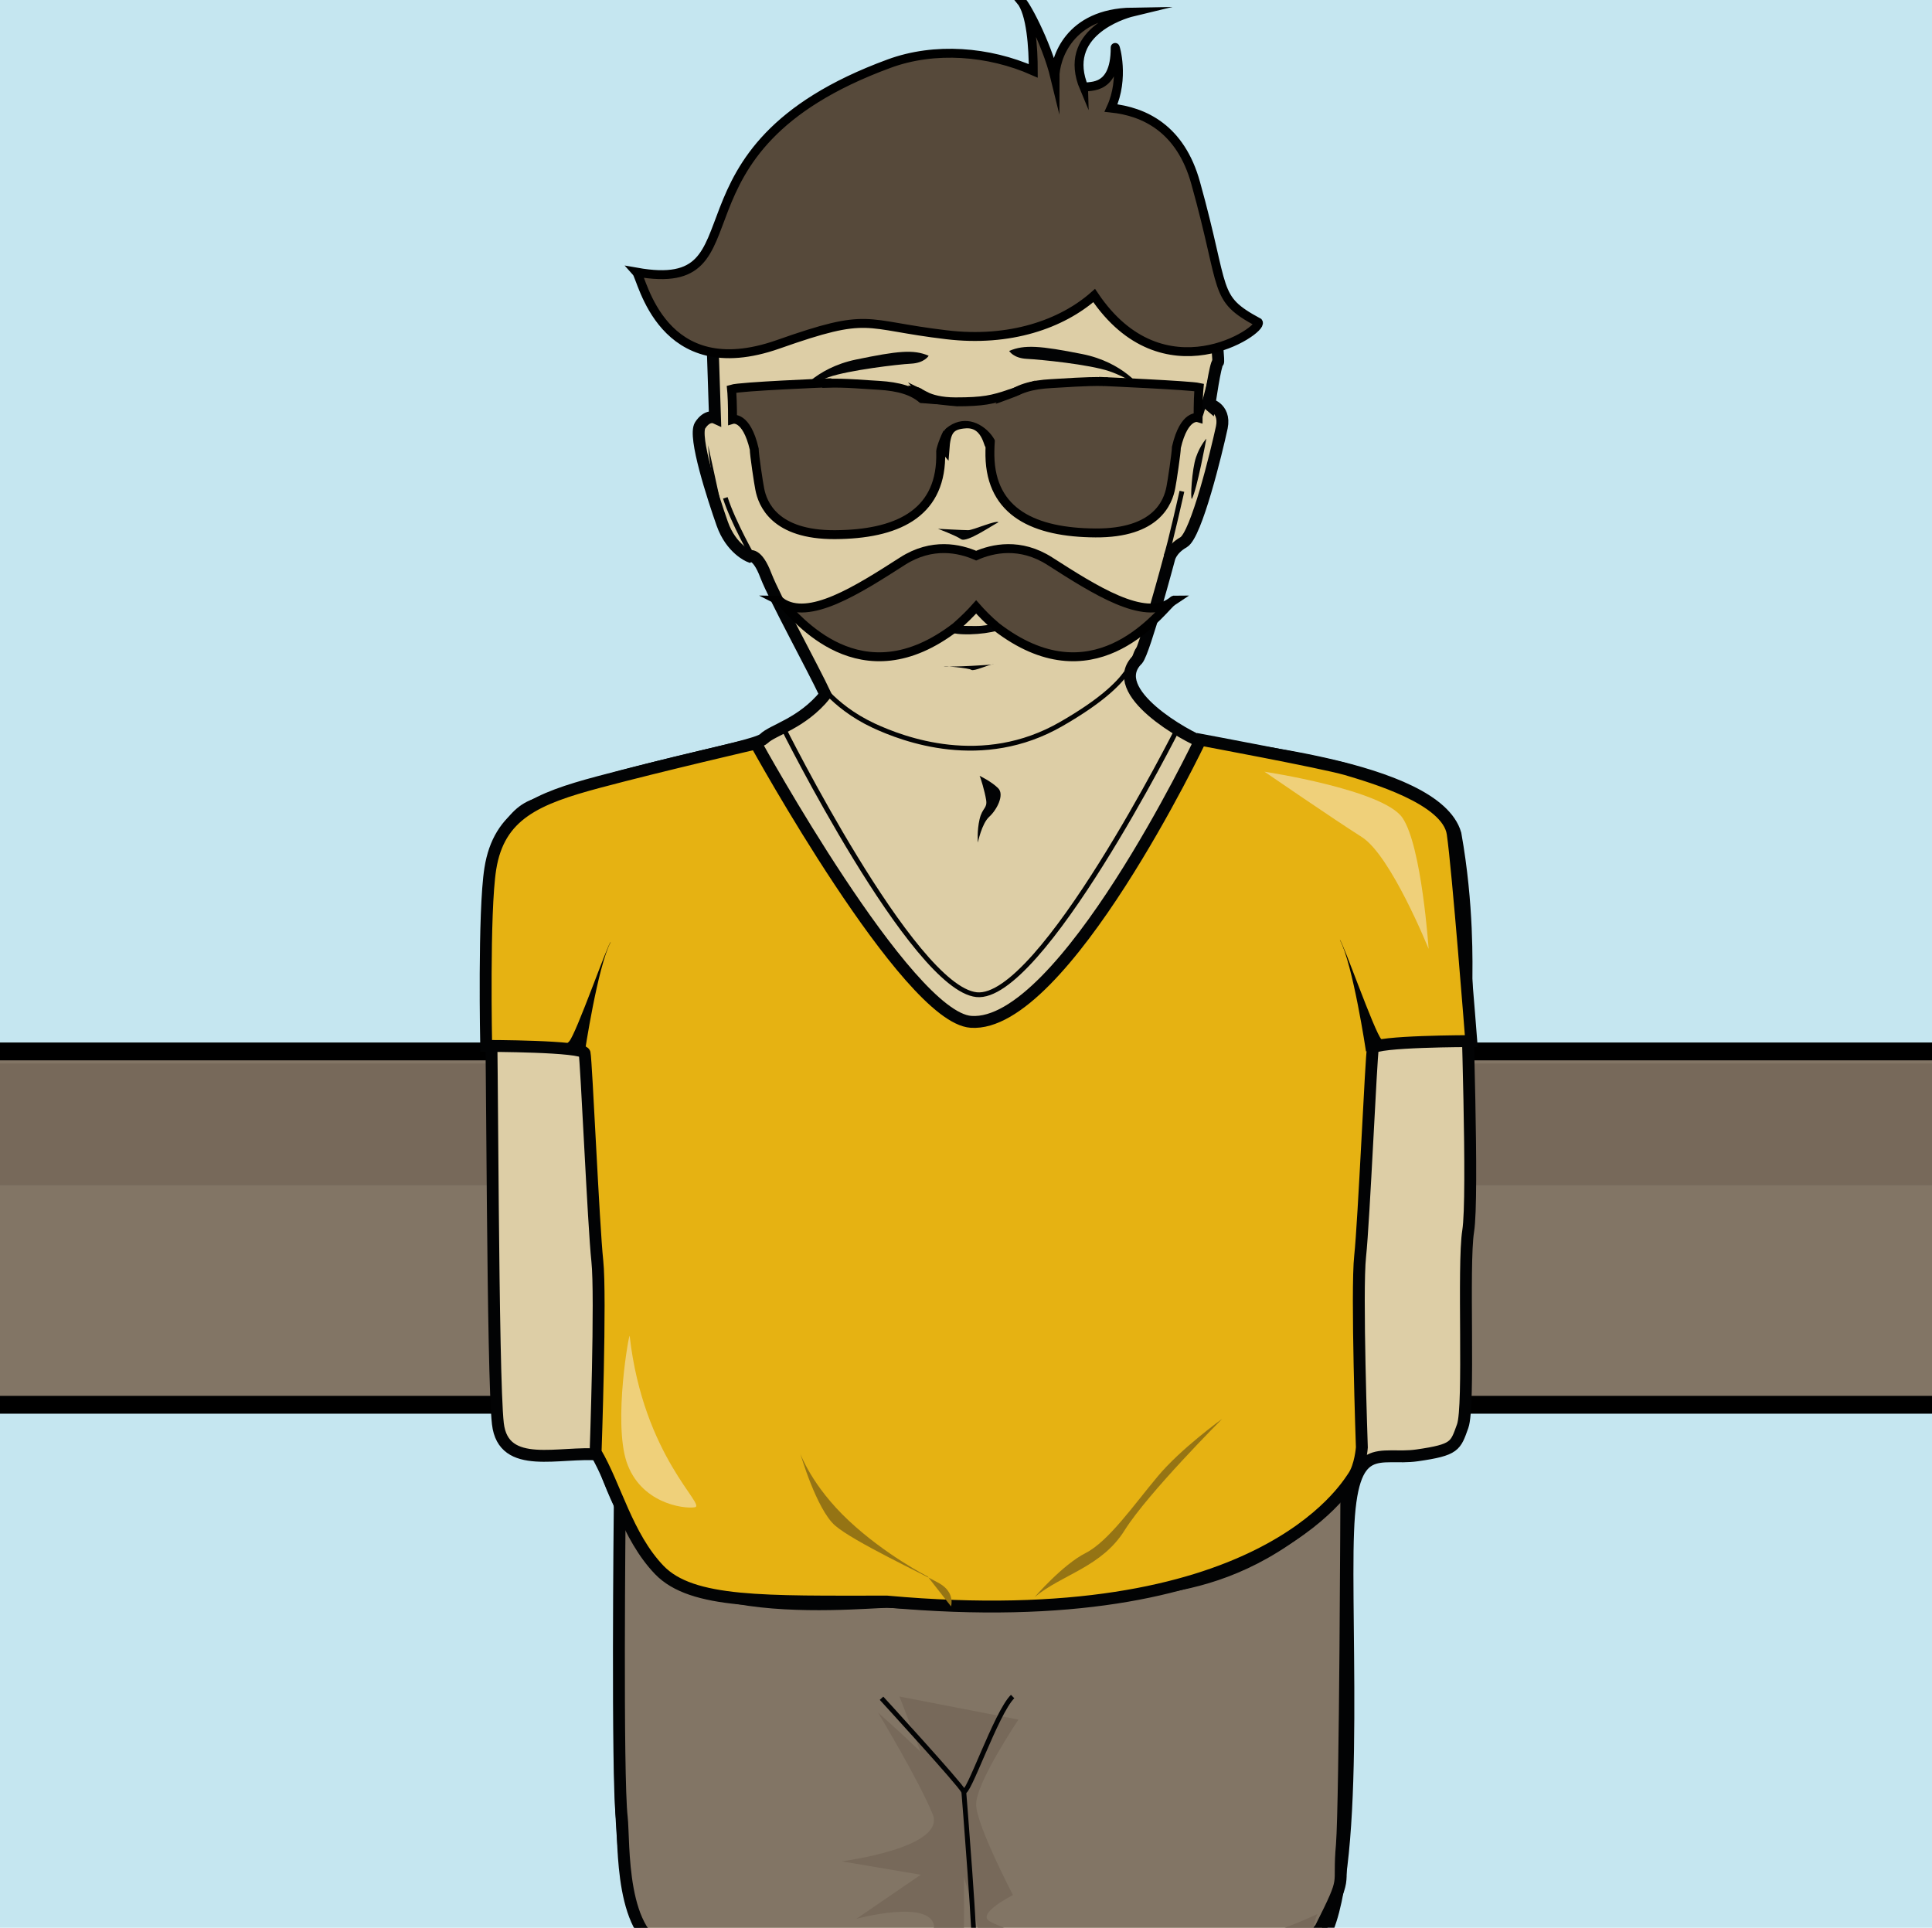
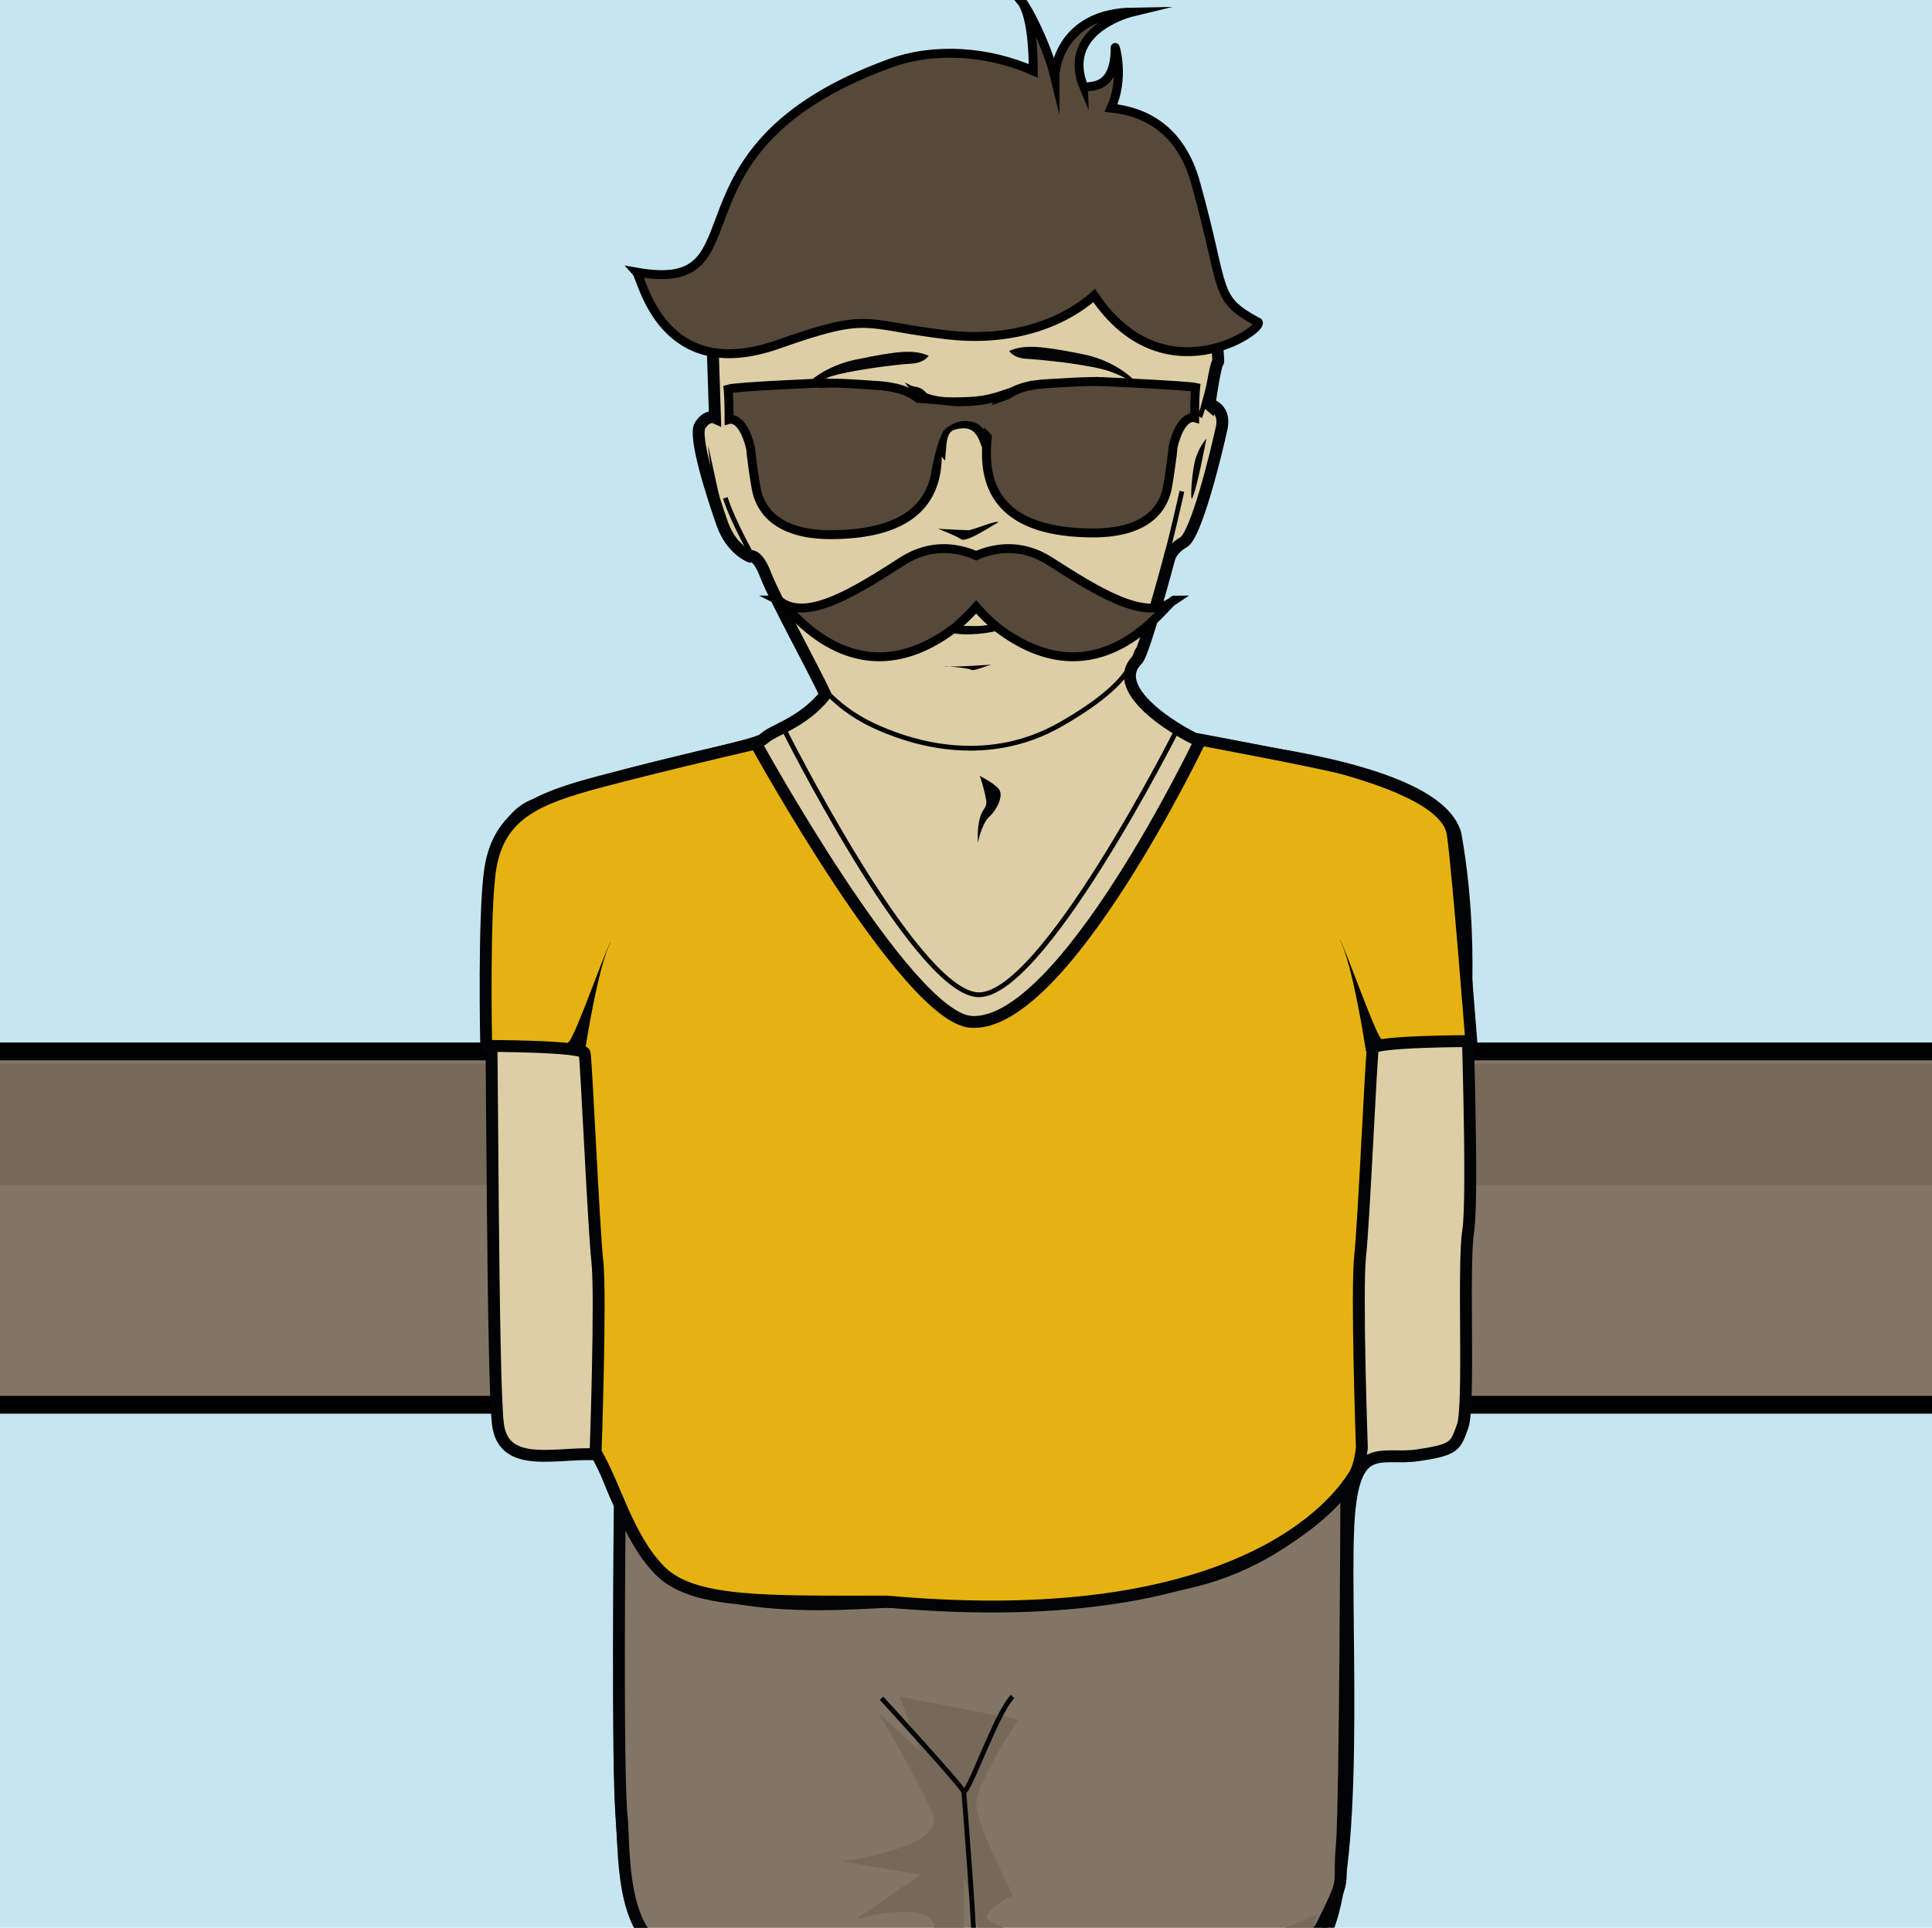
<svg xmlns="http://www.w3.org/2000/svg" xmlns:xlink="http://www.w3.org/1999/xlink" version="1.1" x="0px" y="0px" viewBox="0 0 561.5 560.3" enable-background="new 0 0 561.5 560.3" xml:space="preserve">
  <g id="Ebene_3">
    <rect x="0" y="-1.2" fill="#C5E6F0" width="561.5" height="561.5" />
  </g>
  <g id="Ebene_1">
</g>
  <g id="Ebene_4">
    <g>
      <defs>
        <rect id="SVGID_1_" x="0" y="-1.2" width="561.5" height="561.5" />
      </defs>
      <clipPath id="SVGID_2_">
        <use xlink:href="#SVGID_1_" overflow="visible" />
      </clipPath>
      <rect x="-3794.5" y="305.6" clip-path="url(#SVGID_2_)" fill="#827565" stroke="#000000" stroke-width="5.184" stroke-miterlimit="10" width="4843.2" height="102.7" />
      <rect x="-3794.5" y="309.1" clip-path="url(#SVGID_2_)" fill="#77695A" width="4843.2" height="35.4" />
      <path clip-path="url(#SVGID_2_)" fill="#DDCEA6" stroke="#020304" stroke-width="3.456" stroke-miterlimit="10" d="M351.5,117.7    c-0.6-0.5,4.8,0.6,3.6,6.5c-1.6,7.4-7.4,31.2-11.1,33.4c-3.7,2.1-4.2,4.8-4.2,4.8s-7.1,26.7-9.2,29.3    c-9.5,9.3,14.5,22.6,19.3,24.2s67.3,6.4,73.1,26.5c3.7,20.7,3.2,38.1,3.2,42.9c0,4.8,2.1,62.5,0.5,72.5    c-1.6,10.1,0.5,50.8-1.6,56.7c-2.1,5.8-2.1,6.9-13.2,8.5c-11.1,1.6-19.1-5.3-20.1,22.2c-1.1,27.5,3.7,101.7-7.9,119.2    c-3.7,12.7-3.7,16.9-5.3,25.9c-1.6,9-6.4,42.9-6.4,47.1c0,4.2,7.9,2.1,5.8,10.1c-2.1,7.9-1.1,15.9-9.5,19.6    c-1.1,4.8-8.5,58.3-7.4,61.4c1.1,3.2,16.4,20.1,18,23.8c1.6,3.7,1.1,60.9,1.1,72.5c0,11.7,3.2,41.8-4.2,43.4    c-8.5,0-175.3,0.5-175.3,0.5s-7.4-4.8-7.9-13.2c-0.5-8.5-4.2-87.4-0.5-95.9c3.7-8.5,15.4-22.8,14.3-33.9c-1.1-11.1-4.8-54-7.4-62    c-2.6-7.9-4.8-15.9-4.2-21.7c0.5-5.8,6.9-2.6,7.4-4.2c0.5-1.6-9-68.3-9.5-71c-5.3-3.2-12.7-6.4-12.7-58.3    c0-51.9,1.1-68.8,1.1-68.8s-3.7-6.9-6.9-16.9c-11.7-1.1-28.1,4.8-29.7-9c-1.6-13.8-1.6-112.3-2.1-124.4    c-0.5-12.2-3.7-48.5,12.1-55.2c24.1-10.2,64.6-16.8,67.3-19.5c2.6-2.6,11-4.3,17.9-12.8c-3.7-7.9-14.6-27.7-17.3-34.6    c-2.6-6.9-4.8-5.6-4.8-5.6s-5.3-2.1-7.9-9.5c-2.6-7.4-8.5-25.4-6.4-28.6c2.1-3.2,4.3-2.2,4.3-2.2l-0.7-21.4l6-39.5l113.2-1.1    l25.3,21.4c0,0,2.9,24.2,2.4,24.5C353.2,105.6,351.5,117.7,351.5,117.7z" />
-       <path clip-path="url(#SVGID_2_)" fill="#E6B212" stroke="#020304" stroke-width="3.456" stroke-miterlimit="10" d="M201.2,637.1    c0,0,20.6,22.8,81.5,3.7c7.9,2.6,59.3,20.1,88.4-2.6c0,0,7.3,2.9,6,9.3s-3.5,17.9-9.5,19.6c-1.3,7.8-7.4,61.4-7.4,61.4l18,23.8    c0.7,7.1,2.9,95.8,1.5,104.1c-1.5,8.3,2.2,11.9-4.6,11.9s-175.3,0.5-175.3,0.5s-7.6-6.9-7.9-13.2s-4.7-88.2-0.5-95.9    s15-25.9,14.3-33.9c-0.7-8-4.2-50.9-7.4-62C195,652.9,188.2,638.5,201.2,637.1z" />
      <path clip-path="url(#SVGID_2_)" fill="#827565" stroke="#020304" stroke-width="3.456" stroke-miterlimit="10" d="M391.3,432.2    c-32.3,34.9-63.5,28.1-77.3,32.3c-13.8,4.2-51.9,1.1-56.1,1.1c-4.2,0-25.9,2.1-43.4-1.1c-17.5-3.2-34.4-25.4-34.4-25.4    s-0.8,77,0.6,89.1c0.8,7.3-0.8,35.4,14,39c21.1,5.2,56.2,11.4,88.2,1.7c19.7,2.7,79.2,20,100.9-8.5c8.1-16.1,5-11.2,6.2-24.2    C391,523.1,391.3,432.2,391.3,432.2z" />
      <path clip-path="url(#SVGID_2_)" fill="#E6B212" stroke="#020304" stroke-width="3.456" stroke-miterlimit="10" d="M173.1,422.1    c0,0,1.6-45.5,0.5-55.6c-1.1-10.1-3.2-58.3-3.7-60.4c-0.5-2.1-28.6-2.1-28.6-2.1s-0.8-38.9,1.2-51.5c2.5-15.8,13.5-20.4,31.5-25.2    s45.7-11.2,45.7-11.2s43.8,79.6,62.5,80.9c26.7,1.9,66.7-82,66.7-82s35,6.5,42.4,8.6c7.3,2.2,29.4,8.5,30.9,18.7    c1.5,10.2,5.4,60.3,5.4,60.3s-28.1,0-28.6,2.1c-0.5,2.1-2.6,50.3-3.7,60.4c-1.1,10.1,0.5,55.6,0.5,55.6s-0.4,5.5-2.5,8.5    s-27.4,46.1-135.5,36.3c-35.4,0-56.7,0.7-66.2-9.2C182.2,446.5,178.9,431.9,173.1,422.1z" />
      <path clip-path="url(#SVGID_2_)" fill="none" stroke="#020304" stroke-width="1.392" stroke-miterlimit="10" d="M191.6,566.2    c0,0,31.8,15.4,91.1,2.6c23.8,6.4,79.4,12.2,100.1-5.3" />
      <path clip-path="url(#SVGID_2_)" fill="none" stroke="#020304" stroke-width="1.392" stroke-miterlimit="10" d="M227.4,211.1    c0,0,37.8,76,56.4,78c18.6,2,58.5-77.4,58.5-77.4" />
-       <path clip-path="url(#SVGID_2_)" fill="#957414" d="M269.6,458.2c0,0-12.1-6.1-22.9-16.2c-10.8-10.1-14.1-19.5-14.1-19.5    s4.7,16.2,10.1,20.9c5.4,4.7,25.6,14.1,30.3,16.8c4.7,2.7,3.4,6.7,3.4,6.7L269.6,458.2z" />
-       <path clip-path="url(#SVGID_2_)" fill="#957414" d="M300.7,464.2c0,0,8.1-9.4,14.8-12.8c6.7-3.4,14.1-14.1,20.9-22.2    c6.7-8.1,18.8-16.8,18.8-16.8s-21.5,21.5-28.3,32.3C320.2,455.5,308.8,457.5,300.7,464.2z" />
      <path clip-path="url(#SVGID_2_)" fill="#020304" d="M169.9,306.2c0,0,3.8-25.4,7.6-32.4c-0.7,0-10.1,26.9-12.1,28.9c-2,2-2,2-2,2    L169.9,306.2z" />
      <path clip-path="url(#SVGID_2_)" fill="#020304" d="M397,305.6c0,0-3.8-25.4-7.6-32.4c0.7,0,10.1,26.9,12.1,28.9c2,2,2,2,2,2    L397,305.6z" />
      <path clip-path="url(#SVGID_2_)" fill="none" stroke="#020304" stroke-width="1.392" stroke-miterlimit="10" d="M236.5,196.4    c0,0,5,8.7,17.4,14.5c8.6,4,31.6,12.8,54.6-0.5c22.4-12.9,20.4-19.6,22.4-21.8" />
      <path clip-path="url(#SVGID_2_)" fill="#020304" d="M269.9,103.4c0,0-1.2,2.1-5.1,2.3c-3.9,0.2-18.1,1.9-23.9,3.9    c-5.8,2.1-9.3,5.1-9.3,5.1s5.1-7.7,17.2-10.2C260.9,102,265.5,101.5,269.9,103.4z" />
      <path clip-path="url(#SVGID_2_)" fill="#020304" d="M293.3,102c0,0,1.2,2.1,5.1,2.3c4,0.2,18.1,1.6,24,3.6c5.8,2,9.4,5,9.4,5    s-5.2-7.6-17.3-10C302.4,100.5,297.7,100.1,293.3,102z" />
      <path clip-path="url(#SVGID_2_)" fill="#020304" d="M272.6,153.7c0,0,5.1,1.9,6.7,3c1.6,1.2,9.3-4.2,10.9-4.9    c-0.7-0.7-7.4,2.3-8.8,2.3C280,154.1,272.6,153.7,272.6,153.7z" />
      <path clip-path="url(#SVGID_2_)" fill="#020304" d="M258.3,181.7c0,0,15.6,1.5,18.7,2.3c3.1,0.8,11,0.3,14.6-1.3    c3.6-1.5,14.8-3.6,14.8-3.6s-18.9,2.6-21.2,2.8C282.8,182.2,259.6,181.2,258.3,181.7z" />
      <path clip-path="url(#SVGID_2_)" fill="#020304" d="M274.3,193.6c0,0,7.2,0.5,8,1.1c0.8,0.5,5.1-1.6,6.4-1.6    C290.1,193.1,275.1,194.1,274.3,193.6z" />
      <path clip-path="url(#SVGID_2_)" fill="none" stroke="#020304" stroke-width="1.392" stroke-miterlimit="10" d="M219,162.2    c0,0-5.9-10.3-8.2-17.5" />
      <path clip-path="url(#SVGID_2_)" fill="none" stroke="#020304" stroke-width="1.392" stroke-miterlimit="10" d="M343.5,142.8    c0,0-3.6,16.1-4.6,18.8" />
      <path clip-path="url(#SVGID_2_)" fill="none" stroke="#020304" stroke-width="1.392" stroke-miterlimit="10" d="M351.9,109.8    c0,0-2.5,10.1-3.2,11.4" />
      <path clip-path="url(#SVGID_2_)" fill="#020304" d="M205.8,129.4c0,0,0.5,9.9,3.7,17L205.8,129.4z" />
      <path clip-path="url(#SVGID_2_)" fill="#020304" d="M350.6,127.5c0,0-2.7,14.8-4.2,17.5c-0.5,0.2,0-8.6,1.2-12.1    C348.8,129.4,350.6,127.5,350.6,127.5z" />
      <path clip-path="url(#SVGID_2_)" fill="#020304" d="M284.7,225.5c0.3,0.5,1.5,4.5,1.9,7c0.4,2.5-1.1,2.2-1.9,5.6    c-0.8,3.4-0.5,6.8-0.5,6.8s1.1-5.5,3.3-7.5c2.2-2,4.5-6.4,2.6-8.3C288.1,227.1,284.7,225.5,284.7,225.5z" />
      <path clip-path="url(#SVGID_2_)" fill="#020304" d="M291,116.7c0,0-2.7,11.9-1.8,15.5c1,3.7,1.4,9.7,1.5,10.1    c0.1,0.4,0-10.8-0.1-13.1C290.5,126.9,291,116.7,291,116.7z" />
      <path clip-path="url(#SVGID_2_)" fill="#F4EAD5" d="M207.3,583.4c0,0,2.8,2.8,13.9,0c1.4,0-11.1,16.7-2.8,51.5    C208.7,623.7,207.3,583.4,207.3,583.4z" />
      <path clip-path="url(#SVGID_2_)" fill="#F4EAD5" d="M332,640.4c0,0,25.6,1.3,30.4-6.6c4.8-7.9,3.1-22.5,3.1-22.5    s-8.4,17.2-18.5,21.2C336.8,636.4,332,640.4,332,640.4z" />
-       <path clip-path="url(#SVGID_2_)" fill="#EFD07A" d="M183,388.3c-0.1-1.3-4.8,24.7-0.9,36.6c4,11.9,16.3,13.7,19.8,13.2    C205.5,437.6,187,423.5,183,388.3z" />
-       <path clip-path="url(#SVGID_2_)" fill="#EFD07A" d="M407.6,237.7c5.6,8.2,7.6,38.1,7.6,38.1s-10.9-27.1-19.4-32.5    c-8.2-5.2-28.3-19-28.3-19S402,229.5,407.6,237.7z" />
      <path clip-path="url(#SVGID_2_)" fill="#77695A" d="M255.2,497.8c0,0,21.5,18.7,23.5,24.5c2,5.8,1.4,44.4,1.4,44.4    s-21.7,7.6-51.1,2.6c-2.2-1.5,35.5,5.1,42.5-9.3c-0.8-8.2-22.6-2.3-22.6-2.3l18.7-12.8l-23-3.9c0,0,30.3-3.9,26.5-13.6    C267.2,517.7,255.2,497.8,255.2,497.8z" />
      <path clip-path="url(#SVGID_2_)" fill="#77695A" d="M261.4,493.1l34.6,6.7c0,0-12.6,18.7-12.3,24.9c0.3,6.2,10.7,26.1,10.7,26.1    s-10.1,5.1-7.1,7.4c3,2.3,48.2,20.6,95.6-1.9c-1.6,3.1-0.8,7.8-5.1,8.9c-3.4,3.6-26.4,14.1-92.4,2.2    C284,550.3,261.4,493.1,261.4,493.1z" />
      <path clip-path="url(#SVGID_2_)" fill="none" stroke="#020304" stroke-width="1.392" stroke-miterlimit="10" d="M256.2,493.6    c0,0,22.8,24.9,23.8,27c1.1,2.1,9.5-22.8,14.3-27.5" />
      <path clip-path="url(#SVGID_2_)" fill="none" stroke="#020304" stroke-width="1.392" stroke-miterlimit="10" d="M280.1,520.6    c0,0,3.7,45.5,3.2,51.9c-0.5,6.4-1.6,64.1-0.5,68.3c1.1,4.2-3.7,22.2,0,24.9c1.6,6.4,2.6,66.2,2.6,66.2" />
      <path clip-path="url(#SVGID_2_)" fill="none" stroke="#020304" stroke-width="1.392" stroke-miterlimit="10" d="M201.2,638.2" />
      <path opacity="0.43" clip-path="url(#SVGID_2_)" fill="#957414" d="M202.8,665.8v5.1c0,0,25,14.8,69,0c-1.1-1.6-14.9-2.6-14.9-2.6    S226.2,672.2,202.8,665.8z" />
      <path clip-path="url(#SVGID_2_)" fill="none" stroke="#020304" stroke-width="1.392" stroke-miterlimit="10" d="M202.8,664.1    c0,0,23.8,10.6,52.4,4.8" />
      <path opacity="0.43" clip-path="url(#SVGID_2_)" fill="#957414" d="M294.3,667.7v5.1c0,0,25,14.8,69,0c-1.1-1.6-14.9-2.6-14.9-2.6    S317.8,674.1,294.3,667.7z" />
      <path clip-path="url(#SVGID_2_)" fill="none" stroke="#020304" stroke-width="1.392" stroke-miterlimit="10" d="M299.7,668.4    c0,0,22.2,10.1,58.3,2.1" />
      <path opacity="0.43" clip-path="url(#SVGID_2_)" fill="#957414" d="M209.7,734.8v5.1c0,0,25,14.8,69,0c-1.1-1.6-14.9-2.6-14.9-2.6    S233.1,741.2,209.7,734.8z" />
      <path opacity="0.43" clip-path="url(#SVGID_2_)" fill="#957414" d="M294.3,733.9v5.1c0,0,25,14.8,69,0c-1.1-1.6-14.9-2.6-14.9-2.6    S317.8,740.3,294.3,733.9z" />
      <path clip-path="url(#SVGID_2_)" fill="none" stroke="#020304" stroke-width="1.392" stroke-miterlimit="10" d="M215.5,737.2    c0,0,25.4,6.4,58.3-1.1" />
      <path clip-path="url(#SVGID_2_)" fill="none" stroke="#020304" stroke-width="1.392" stroke-miterlimit="10" d="M301.8,736.2    c0,0,21.7,7.9,49.2,1.1" />
      <path opacity="0.43" clip-path="url(#SVGID_2_)" fill="#957414" d="M194.3,766.7c0,0,0,88,6.9,93.5c6.9,5.5,14.3,4.4,14.3,4.4    s155.5,2.4,156.6,0.1s-122.7-8.3-140.3-13.8s8.8-6.6,8.8-6.6s-28.7-21.5-30.8-34.7c-2.2-13.2,5.8-12.7,5.8-12.7L194.3,766.7z" />
-       <path clip-path="url(#SVGID_2_)" fill="#957414" d="M185.7,445.7" />
      <path clip-path="url(#SVGID_2_)" fill="#EFD07A" d="M332,766.7c0,0,32.3-10.2,33.8,12.8c1.6,23-5.7,41.5-5.7,41.5    S364.6,777,332,766.7z" />
      <path clip-path="url(#SVGID_2_)" fill="#56493A" stroke="#000000" stroke-width="2.592" stroke-miterlimit="10" d="M365.7,93.7    c-13.3-7.2-9.3-8.6-18.2-40.5c-4.4-15.9-15-20.8-24.6-21.8c4-8.7,1.2-18,1.2-17.6c0.1,13.8-9,10.6-9,11.8    c-6.7-15.9,11.1-21.4,14-22.1c-18.5,0.3-22.5,13.6-22.5,19c-2.5-10.3-9.1-22.4-10-22.4c3.1,3.7,3.7,13.9,3.7,20.5    c-12.9-5.7-28.6-7-41.9-2.1C190,43.6,223.3,85.9,185,79.1c1.7,1.9,7.2,32.9,41.1,21c27.2-9.6,24.3-5.7,49-2.8    c18.4,2.2,33.5-3.1,42.9-11.4C338.1,115.8,367.2,95.9,365.7,93.7z" />
      <g clip-path="url(#SVGID_2_)">
        <path fill="#56493A" stroke="#000000" stroke-width="2.592" stroke-miterlimit="10" d="M227,175c-0.4-0.4-0.7-0.6-0.9-0.6     C226.5,174.6,226.8,174.8,227,175z" />
        <path fill="#56493A" stroke="#000000" stroke-width="2.592" stroke-miterlimit="10" d="M305.1,163.1c-8.6-5.5-16.6-3.7-21.4-1.6     c-4.8-2.1-12.8-3.9-21.4,1.6c-13.1,8.4-27.3,17.5-35.3,11.9c4.4,4.3,23,28.6,50.8,7.2c2.5-2.2,4.4-4.1,5.9-5.8     c1.5,1.7,3.4,3.7,5.9,5.8c27.8,21.4,46.4-2.9,50.8-7.2C332.5,180.6,318.2,171.5,305.1,163.1z" />
        <path fill="#56493A" stroke="#000000" stroke-width="2.592" stroke-miterlimit="10" d="M340.4,175c0.3-0.2,0.6-0.4,0.9-0.6     C341.1,174.4,340.9,174.6,340.4,175z" />
      </g>
      <path clip-path="url(#SVGID_2_)" fill="#827565" stroke="#000000" stroke-width="1.728" stroke-miterlimit="10" d="M266.2,113.3    c0,0,0.8,0.9,2.7,1.8C268.1,114.2,267.3,113.5,266.2,113.3z" />
      <path clip-path="url(#SVGID_2_)" fill="#827565" stroke="#000000" stroke-width="1.728" stroke-miterlimit="10" d="M293.7,114.4    c0.3-0.1,0.6-0.2,1-0.3C297.8,113,296.2,112.6,293.7,114.4z" />
      <g clip-path="url(#SVGID_2_)">
-         <path fill="#56493A" stroke="#000000" stroke-width="2.592" stroke-miterlimit="10" d="M255.5,112c-4.1-0.2-9.7-0.8-15.2-0.6     c0,0,0-0.1,0-0.1s-25.1,1-27.7,1.8l0.1,1.1c0.2,2.7,0.2,7.7,0.2,7.7s4-1.2,6.3,8.6c0,1.6,1.3,10.2,1.6,11.6     c0.8,4.3,4.3,13.4,21.9,13.3c17.7-0.1,30.4-5.9,30.7-22.4C273.6,116.5,266.6,112.7,255.5,112z" />
-         <path fill="#56493A" stroke="#000000" stroke-width="2.592" stroke-miterlimit="10" d="M320.7,110.9     C320.7,110.9,320.7,111,320.7,110.9c-5.5-0.1-11.1,0.4-15.2,0.6c-11.1,0.6-18,4.5-17.8,21c0.3,16.5,13,22.3,30.7,22.4     c17.7,0.1,21.1-8.9,21.9-13.3c0.3-1.4,1.6-10.1,1.6-11.6c2.3-9.8,6.3-8.6,6.3-8.6s0-5,0.2-7.7l0.1-1.1     C345.8,112,320.7,110.9,320.7,110.9z" />
-         <path fill="#56493A" stroke="#000000" stroke-width="2.592" stroke-miterlimit="10" d="M293.7,114.4c-5.3,1.8-7.9,2.4-16,2.4     c-4.2,0-7-0.8-8.8-1.7c3.6,4.3,4.7,14.6,5.7,15.7c0.4-5.5,1.4-7.3,6.1-7.6c6.8-0.4,6.6,8.8,7,5.2     C288.1,120.3,291.3,116.2,293.7,114.4z" />
+         <path fill="#56493A" stroke="#000000" stroke-width="2.592" stroke-miterlimit="10" d="M254.5,112c-4.1-0.2-9.7-0.8-15.2-0.6     c0,0,0-0.1,0-0.1s-25.1,1-27.7,1.8l0.1,1.1c0.2,2.7,0.2,7.7,0.2,7.7s4-1.2,6.3,8.6c0,1.6,1.3,10.2,1.6,11.6     c0.8,4.3,4.3,13.4,21.9,13.3c17.7-0.1,30.4-5.9,30.7-22.4C272.6,116.5,265.6,112.7,254.5,112z" />
+         <path fill="#56493A" stroke="#000000" stroke-width="2.592" stroke-miterlimit="10" d="M319.7,110.9     C319.7,110.9,319.7,111,319.7,110.9c-5.5-0.1-11.1,0.4-15.2,0.6c-11.1,0.6-18,4.5-17.8,21c0.3,16.5,13,22.3,30.7,22.4     c17.7,0.1,21.1-8.9,21.9-13.3c0.3-1.4,1.6-10.1,1.6-11.6c2.3-9.8,6.3-8.6,6.3-8.6s0-5,0.2-7.7l0.1-1.1     C344.8,112,319.7,110.9,319.7,110.9z" />
+         <path fill="#56493A" stroke="#000000" stroke-width="2.592" stroke-miterlimit="10" d="M292.7,114.4c-5.3,1.8-7.9,2.4-16,2.4     c-4.2,0-7-0.8-8.8-1.7c3.6,4.3,4.7,14.6,5.7,15.7c0.4-5.5,1.4-7.3,6.1-7.6c6.8-0.4,6.6,8.8,7,5.2     C287.1,120.3,290.3,116.2,292.7,114.4z" />
      </g>
      <path clip-path="url(#SVGID_2_)" fill="#56493A" d="M256,116.7c0,0,10.2,0,20.9,1.3c9.2,1.1,8.8,0.8,20.8-3.7    c8.8,0.1-5.3,22-5.3,22s-1.9-7.4-4.8-10.5c-3.6-3.9-8.9-5-13.4-0.6c-3.1,6.1-2.5,10.7-4.4,11.8C267.9,138.1,256,116.7,256,116.7z" />
    </g>
  </g>
  <g id="Ebene_5">
</g>
</svg>
